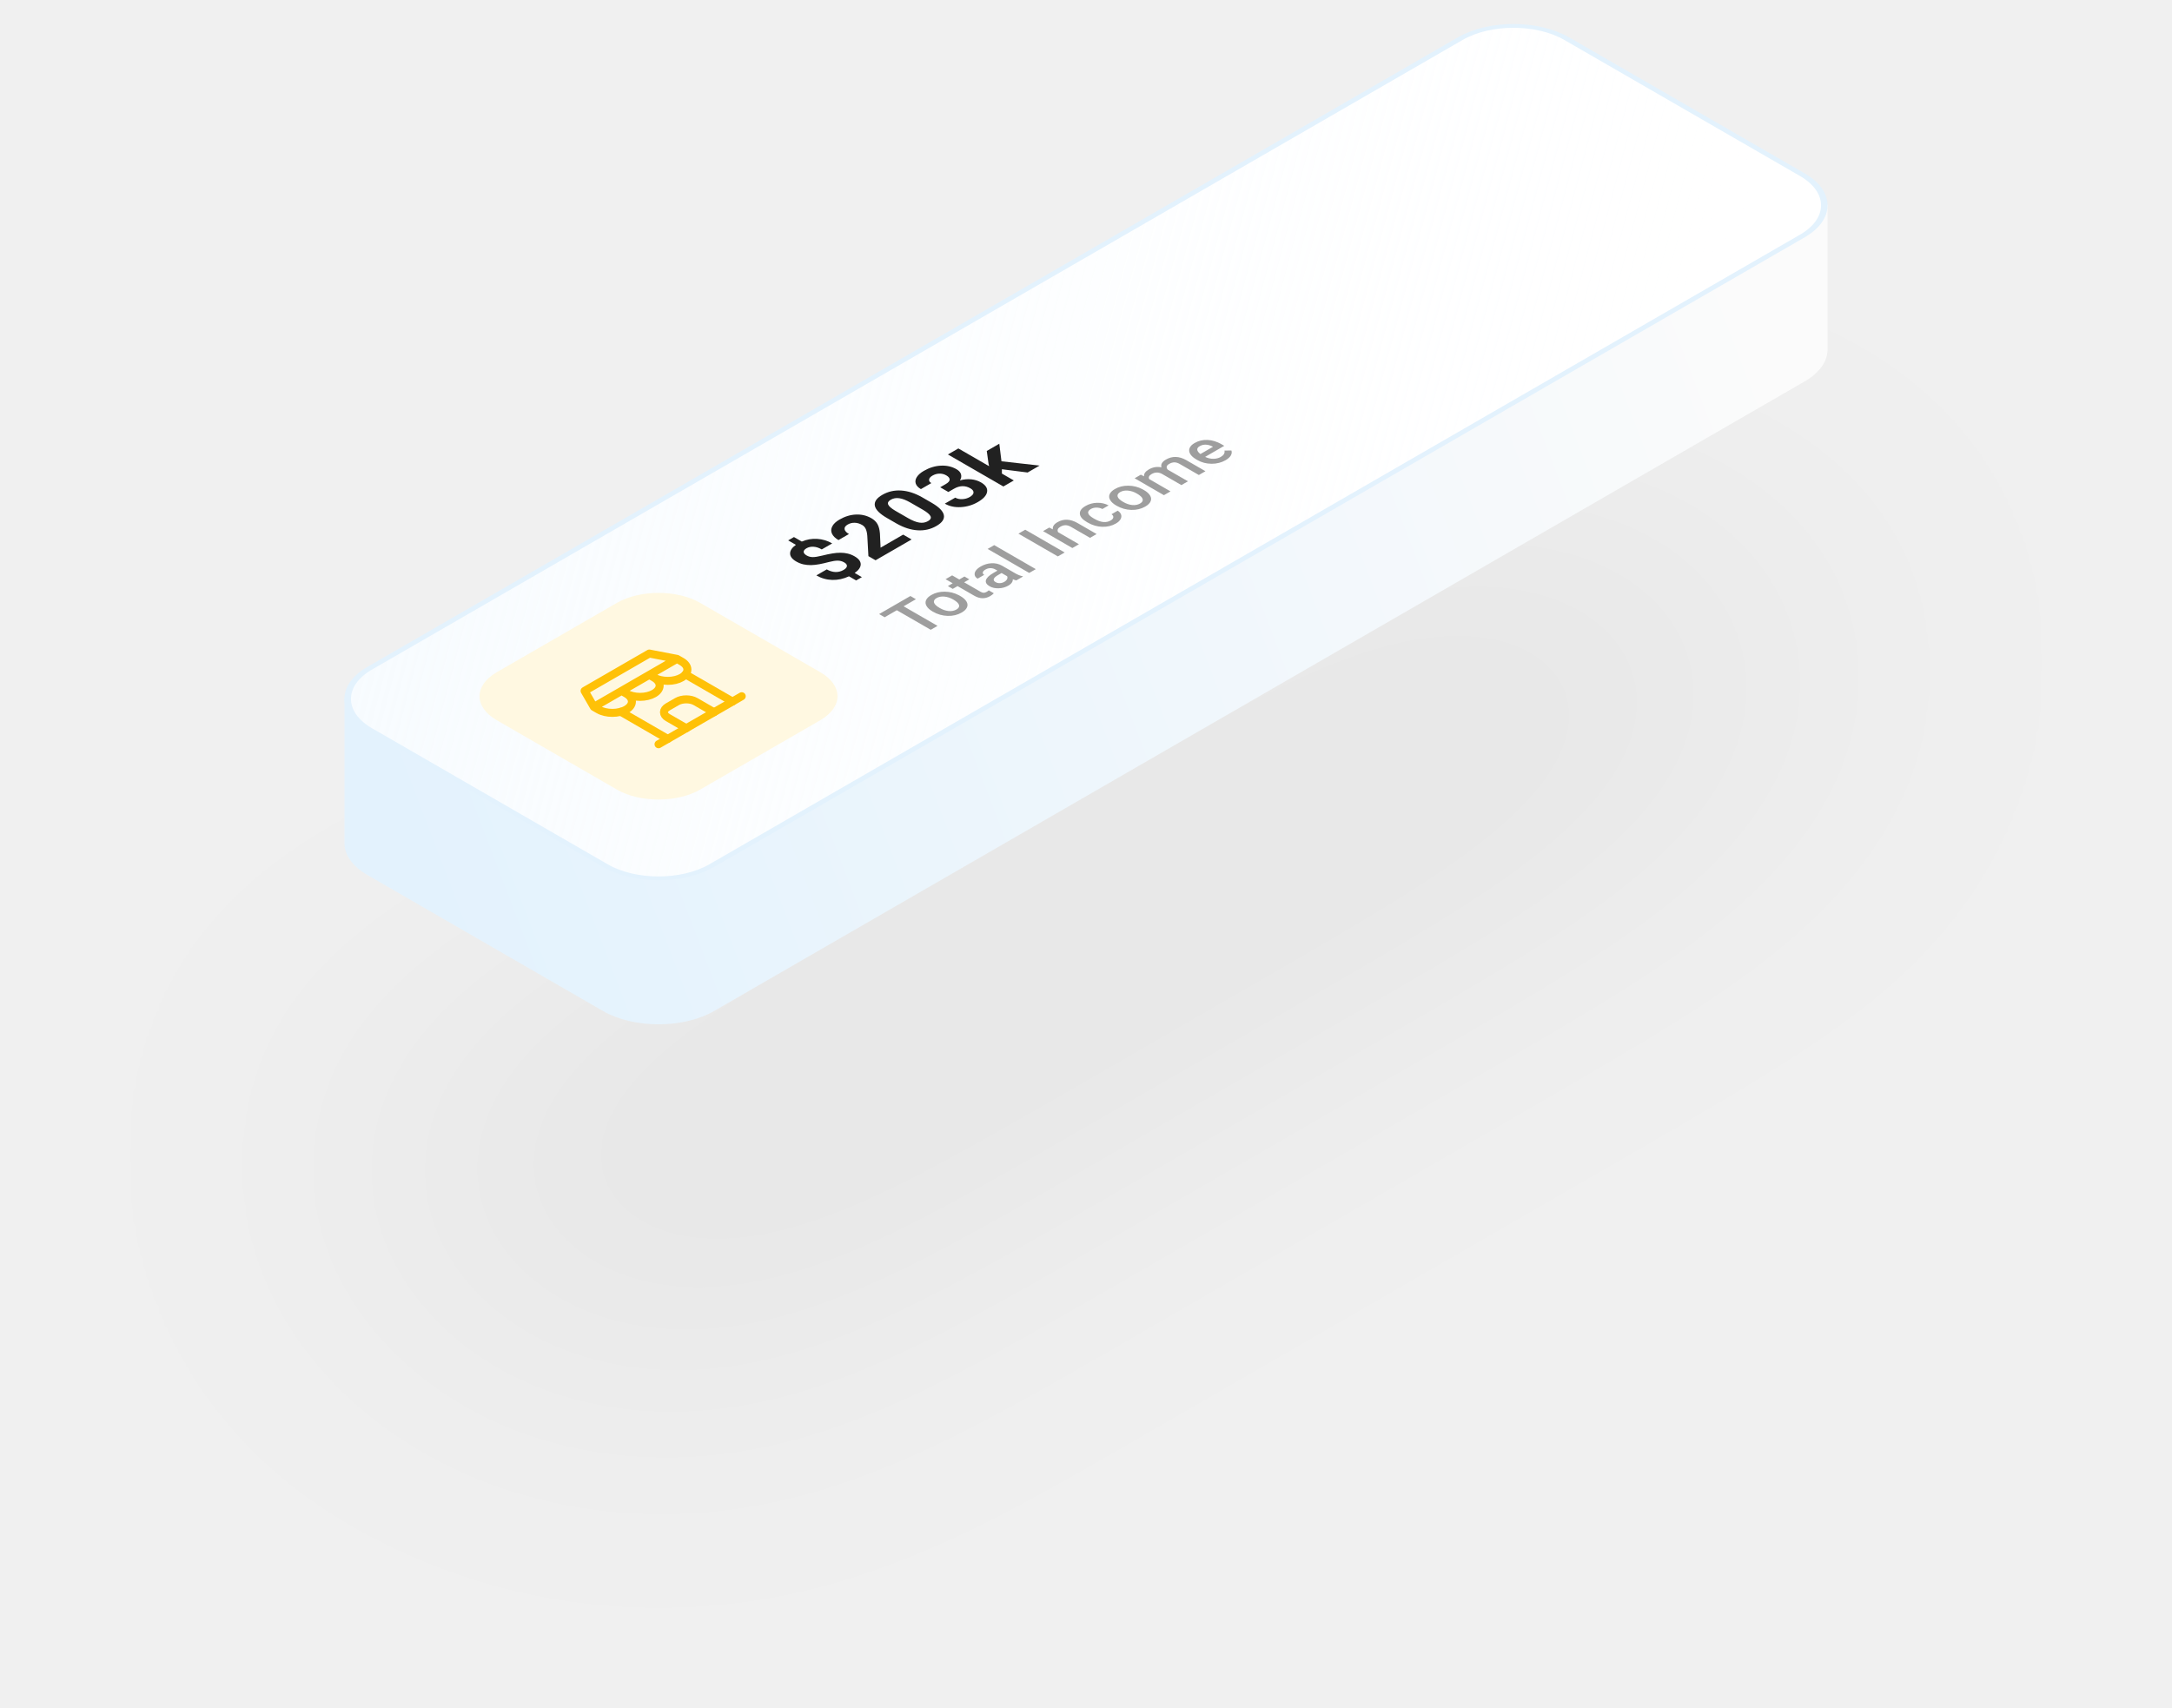
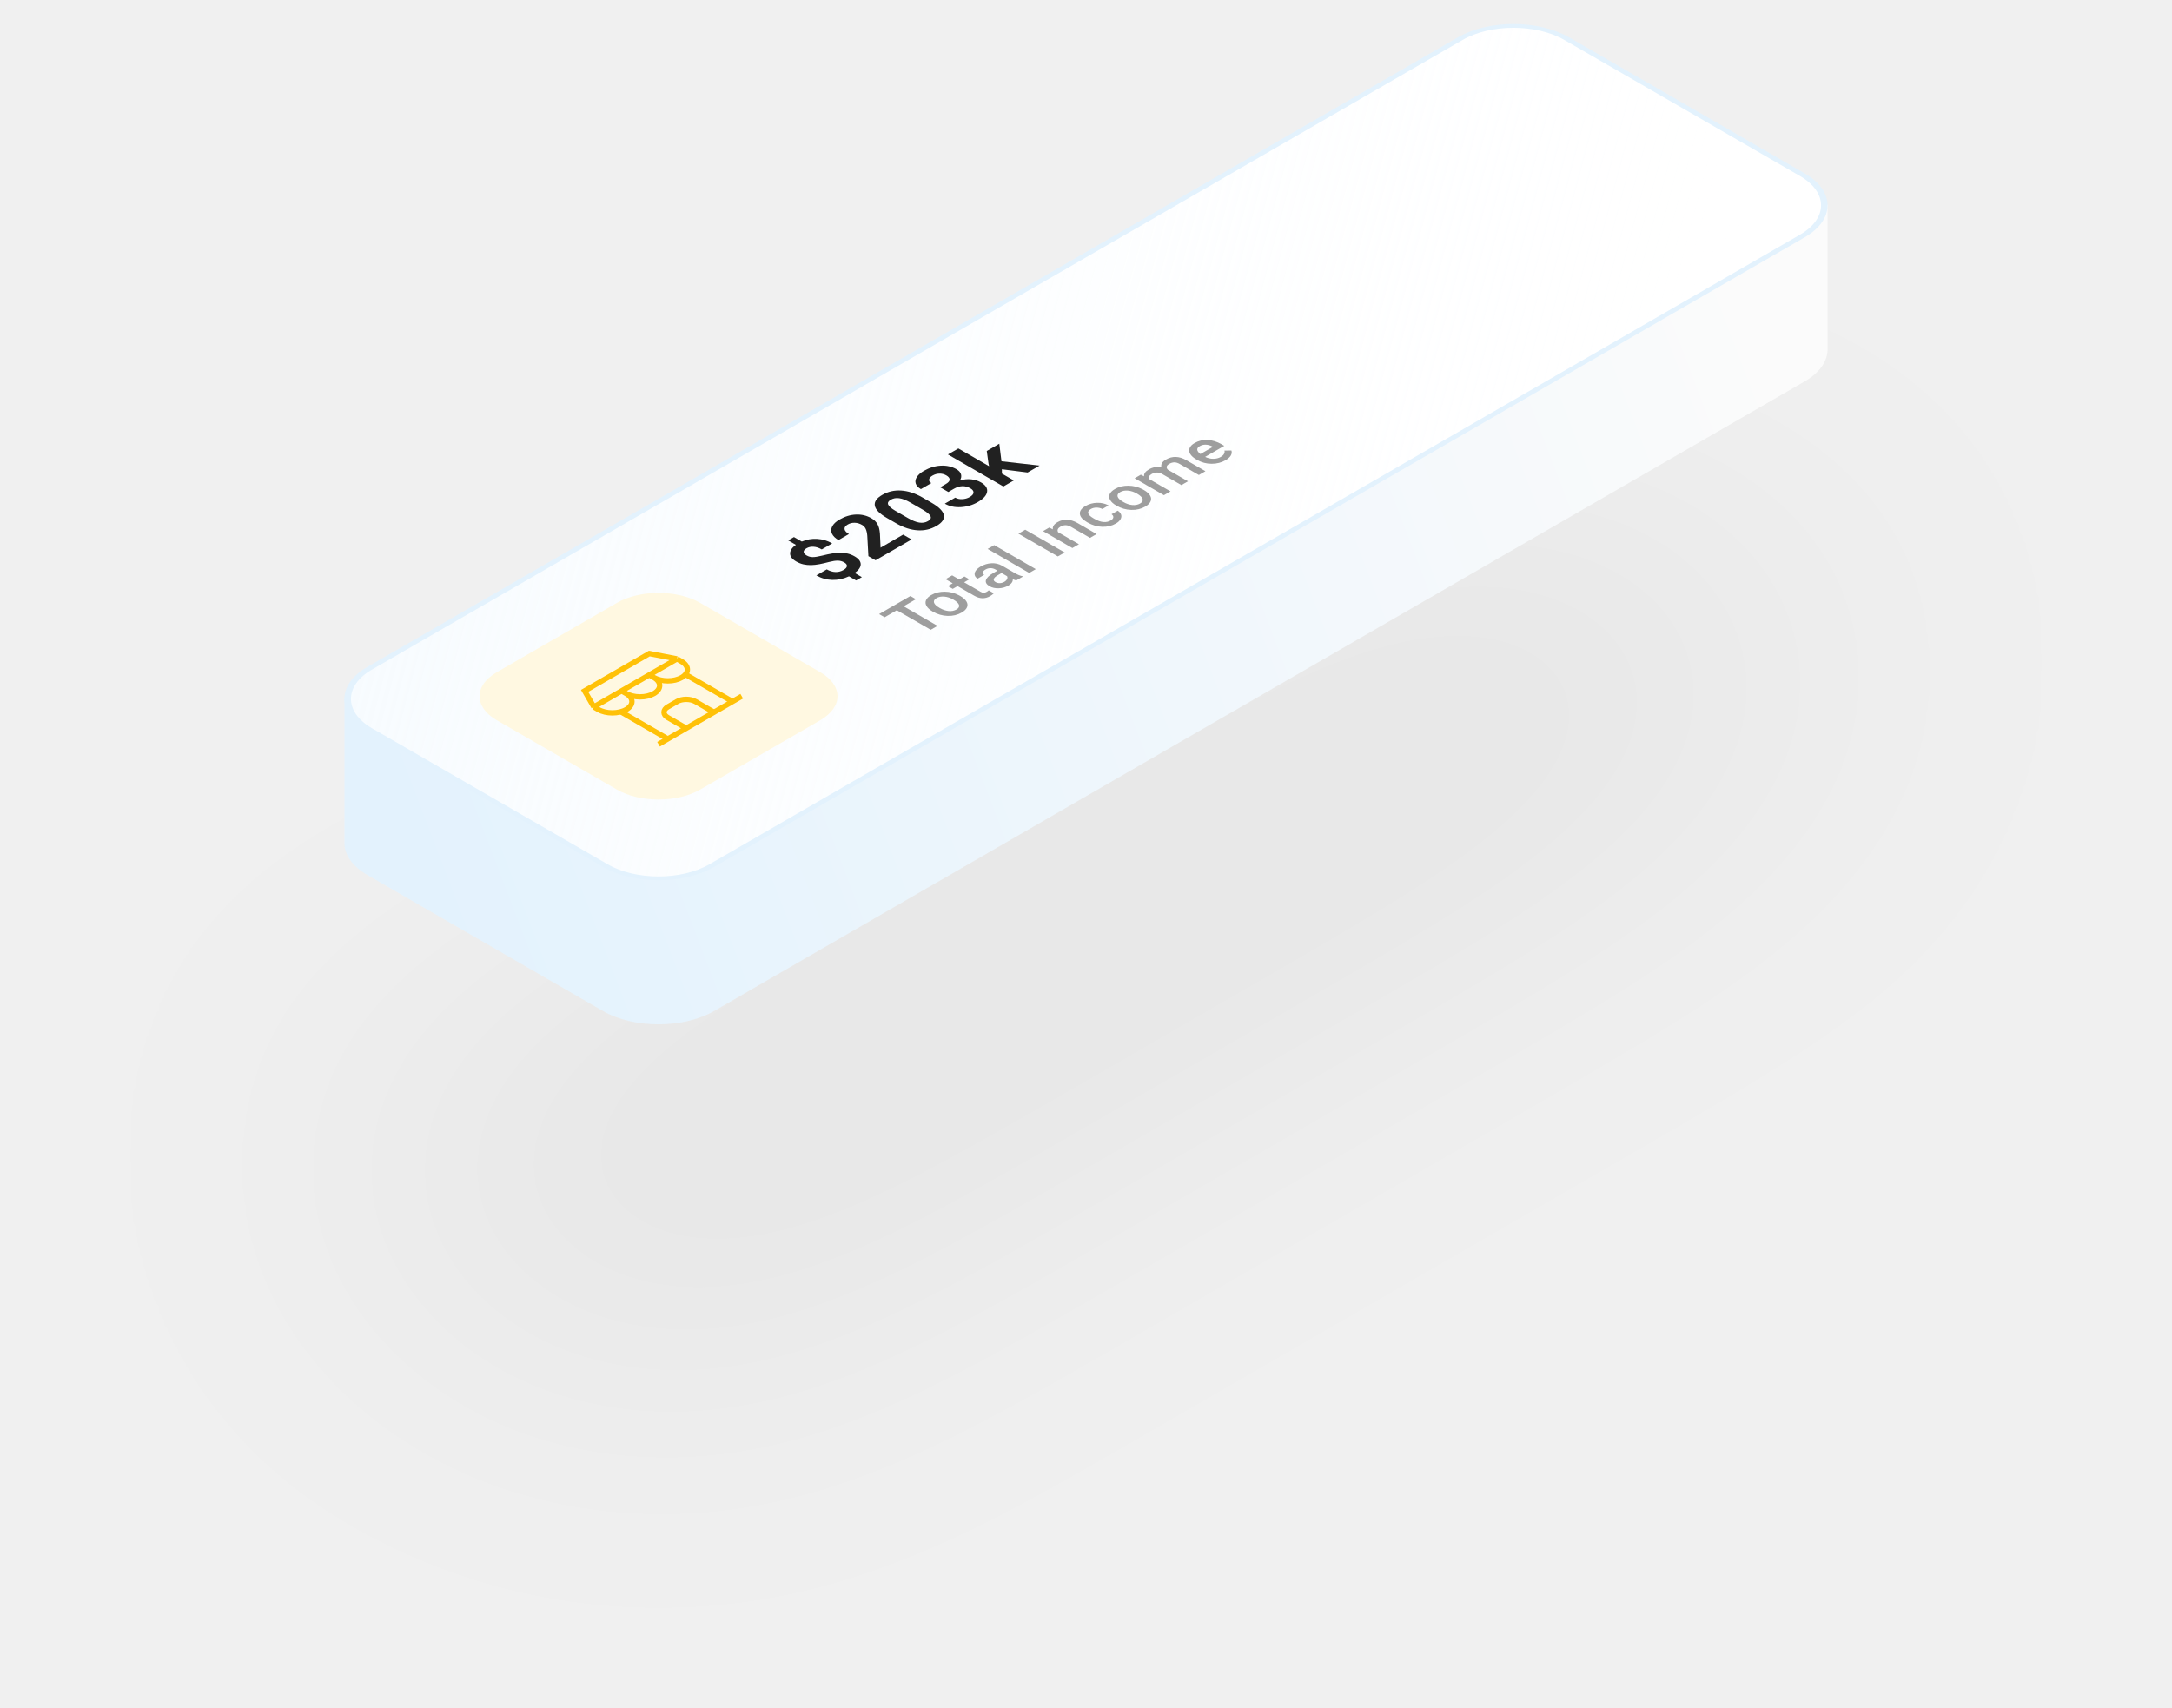
<svg xmlns="http://www.w3.org/2000/svg" width="407" height="320" viewBox="0 0 407 320" fill="none">
  <g filter="url(#filter0_d)">
    <path d="M84.999 142.641L64.549 130.834V157.67C64.537 157.868 64.537 158.065 64.549 158.262V158.276C64.678 160.343 66.111 162.388 68.844 163.966L113.006 189.461C118.746 192.775 128.052 192.774 133.791 189.461L338.155 71.48C341.16 69.745 342.592 67.446 342.451 65.173V38.317L321.975 50.139L293.993 33.986C288.254 30.672 278.948 30.672 273.209 33.986L84.999 142.641Z" fill="url(#paint0_linear)" />
  </g>
  <rect x="0.866" width="258.975" height="73.993" rx="11.5" transform="matrix(0.866041 -0.499972 0.866041 0.499972 58.568 131.399)" fill="white" />
  <rect x="0.866" width="258.975" height="73.993" rx="11.5" transform="matrix(0.866041 -0.499972 0.866041 0.499972 58.568 131.399)" fill="url(#paint1_linear)" />
  <rect x="0.866" width="258.975" height="73.993" rx="11.5" transform="matrix(0.866041 -0.499972 0.866041 0.499972 58.568 131.399)" stroke="#E3F2FD" />
  <path d="M171.63 112.285L169.326 113.615L175.679 117.283L174.405 118.018L168.052 114.351L165.769 115.669L164.733 115.071L170.594 111.688L171.63 112.285ZM174.755 114.588C174.218 114.277 173.84 113.937 173.624 113.566C173.404 113.193 173.372 112.828 173.527 112.473C173.68 112.115 174.006 111.792 174.507 111.503C175.248 111.075 176.087 110.866 177.024 110.876C177.964 110.884 178.847 111.105 179.673 111.538L179.967 111.702C180.508 112.015 180.887 112.355 181.104 112.722C181.323 113.087 181.356 113.449 181.2 113.809C181.048 114.166 180.718 114.491 180.211 114.784C179.436 115.231 178.558 115.441 177.577 115.414C176.596 115.383 175.676 115.119 174.816 114.623L174.755 114.588ZM176.095 113.938C176.66 114.264 177.22 114.452 177.775 114.503C178.326 114.552 178.81 114.456 179.226 114.216C179.642 113.976 179.803 113.695 179.708 113.375C179.617 113.053 179.258 112.711 178.632 112.35C178.078 112.03 177.518 111.845 176.953 111.796C176.391 111.745 175.906 111.838 175.496 112.074C175.094 112.307 174.935 112.584 175.019 112.906C175.101 113.227 175.459 113.57 176.095 113.938ZM178.419 107.821L179.754 108.591L180.723 108.032L181.636 108.559L180.667 109.119L183.732 110.888C183.942 111.009 184.135 111.074 184.311 111.081C184.487 111.085 184.681 111.026 184.894 110.903C185.036 110.821 185.163 110.728 185.275 110.624L186.229 111.175C186.026 111.382 185.794 111.561 185.534 111.711C184.586 112.258 183.59 112.23 182.545 111.626L179.434 109.83L178.531 110.352L177.617 109.825L178.521 109.303L177.186 108.533L178.419 107.821ZM190.441 108.761C190.282 108.732 190.063 108.661 189.786 108.547C189.803 109.01 189.527 109.406 188.959 109.734C188.407 110.052 187.8 110.221 187.137 110.241C186.474 110.26 185.911 110.136 185.447 109.868C184.862 109.531 184.63 109.147 184.752 108.717C184.874 108.284 185.339 107.833 186.148 107.367L186.904 106.93L186.543 106.722C186.259 106.558 185.953 106.473 185.625 106.467C185.293 106.46 184.965 106.549 184.641 106.737C184.36 106.899 184.201 107.073 184.164 107.258C184.123 107.442 184.211 107.596 184.427 107.721L183.194 108.433C182.893 108.259 182.712 108.039 182.651 107.774C182.587 107.506 182.651 107.231 182.844 106.948C183.04 106.663 183.35 106.398 183.773 106.154C184.416 105.783 185.09 105.581 185.797 105.547C186.501 105.512 187.151 105.661 187.746 105.993L190.222 107.422C190.716 107.707 191.18 107.895 191.613 107.985L191.699 108.035L190.441 108.761ZM188.198 109.031C188.441 108.89 188.61 108.724 188.705 108.533C188.803 108.339 188.807 108.154 188.715 107.976L187.68 107.378L187.015 107.762C186.559 108.026 186.295 108.27 186.224 108.495C186.153 108.719 186.263 108.915 186.554 109.083C186.79 109.22 187.058 109.285 187.355 109.277C187.653 109.265 187.934 109.183 188.198 109.031ZM194.094 106.652L192.861 107.364L185.067 102.864L186.3 102.152L194.094 106.652ZM199.504 103.529L198.225 104.267L190.836 100.002L192.115 99.264L199.504 103.529ZM196.616 98.856L197.286 99.202C197.201 98.684 197.489 98.235 198.149 97.855C199.292 97.194 200.529 97.236 201.858 97.981L205.486 100.075L204.253 100.787L200.696 98.733C200.348 98.532 200.014 98.428 199.696 98.42C199.378 98.408 199.049 98.501 198.707 98.698C198.21 98.985 198.064 99.329 198.271 99.729L202.178 101.985L200.945 102.697L195.454 99.527L196.616 98.856ZM208.12 97.535C208.428 97.358 208.594 97.158 208.617 96.938C208.641 96.717 208.528 96.526 208.277 96.366L209.439 95.695C209.768 95.9 209.981 96.147 210.079 96.434C210.174 96.719 210.136 97.01 209.967 97.307C209.798 97.603 209.516 97.866 209.12 98.095C208.352 98.538 207.494 98.746 206.547 98.719C205.6 98.691 204.688 98.425 203.812 97.919L203.685 97.846C202.849 97.363 202.405 96.849 202.35 96.302C202.293 95.753 202.65 95.256 203.421 94.811C204.074 94.434 204.796 94.237 205.588 94.222C206.379 94.202 207.095 94.365 207.734 94.711L206.572 95.382C206.244 95.208 205.877 95.121 205.471 95.121C205.069 95.119 204.712 95.208 204.4 95.388C204.001 95.618 203.839 95.88 203.913 96.173C203.984 96.464 204.312 96.78 204.898 97.122L205.096 97.236C205.691 97.58 206.242 97.775 206.75 97.822C207.257 97.865 207.714 97.77 208.12 97.535ZM209.16 94.726C208.622 94.415 208.245 94.074 208.029 93.703C207.809 93.33 207.777 92.966 207.932 92.611C208.085 92.253 208.411 91.93 208.912 91.641C209.653 91.213 210.492 91.004 211.429 91.014C212.369 91.022 213.252 91.243 214.077 91.676L214.372 91.84C214.913 92.153 215.292 92.493 215.508 92.86C215.728 93.225 215.76 93.587 215.605 93.947C215.453 94.304 215.123 94.629 214.615 94.922C213.841 95.369 212.963 95.579 211.982 95.552C211.001 95.521 210.08 95.257 209.221 94.761L209.16 94.726ZM210.5 94.075C211.065 94.402 211.625 94.59 212.18 94.641C212.731 94.69 213.215 94.594 213.631 94.354C214.047 94.114 214.208 93.833 214.113 93.513C214.022 93.191 213.663 92.849 213.037 92.488C212.482 92.167 211.923 91.983 211.358 91.934C210.796 91.883 210.311 91.976 209.901 92.212C209.499 92.445 209.34 92.722 209.424 93.044C209.505 93.365 209.864 93.708 210.5 94.075ZM213.773 88.952L214.382 89.262C214.318 88.78 214.62 88.345 215.29 87.959C216.024 87.535 216.808 87.407 217.64 87.575C217.477 87.02 217.758 86.534 218.482 86.116C219.088 85.766 219.705 85.603 220.334 85.627C220.967 85.648 221.613 85.845 222.273 86.218L225.881 88.301L224.648 89.013L221.075 86.951C220.727 86.75 220.395 86.646 220.081 86.64C219.766 86.634 219.433 86.733 219.081 86.936C218.8 87.098 218.646 87.275 218.619 87.466C218.592 87.654 218.665 87.838 218.837 88.02L222.608 90.191L221.375 90.903L217.762 88.817C217.098 88.454 216.446 88.458 215.803 88.829C215.309 89.114 215.16 89.432 215.356 89.784L219.335 92.08L218.102 92.792L212.611 89.623L213.773 88.952ZM229.666 86.233C228.885 86.684 228.005 86.909 227.027 86.907C226.05 86.901 225.152 86.662 224.333 86.189L224.181 86.101C223.633 85.785 223.249 85.442 223.029 85.073C222.809 84.7 222.77 84.334 222.912 83.974C223.054 83.615 223.36 83.3 223.831 83.028C224.578 82.597 225.394 82.401 226.276 82.442C227.163 82.481 228.042 82.753 228.915 83.257L229.412 83.544L225.825 85.615C226.315 85.855 226.825 85.975 227.352 85.975C227.883 85.973 228.35 85.856 228.753 85.624C229.318 85.298 229.549 84.9 229.448 84.431L230.747 84.414C230.855 84.73 230.816 85.048 230.63 85.366C230.444 85.68 230.123 85.969 229.666 86.233ZM224.815 83.602C224.477 83.798 224.321 84.024 224.348 84.282C224.379 84.538 224.577 84.804 224.942 85.082L227.291 83.725L227.2 83.673C226.76 83.45 226.339 83.334 225.936 83.324C225.531 83.312 225.157 83.405 224.815 83.602Z" fill="#9E9E9E" />
  <path d="M158.194 105.388C157.824 105.175 157.427 105.065 157.003 105.06C156.579 105.05 156.029 105.133 155.353 105.31C154.676 105.487 154.069 105.627 153.533 105.728C152.991 105.827 152.475 105.883 151.983 105.896C151.491 105.904 151.013 105.857 150.549 105.756C150.089 105.651 149.638 105.472 149.196 105.217C148.433 104.776 148.052 104.275 148.052 103.713C148.052 103.15 148.415 102.612 149.141 102.1L147.693 101.264L148.776 100.639L150.244 101.486C151.155 101.09 152.114 100.922 153.12 100.982C154.121 101.04 155.062 101.322 155.941 101.83L153.986 102.959C153.445 102.646 152.928 102.478 152.436 102.455C151.945 102.426 151.512 102.52 151.137 102.736C150.767 102.95 150.587 103.176 150.596 103.416C150.601 103.653 150.788 103.878 151.158 104.092C151.5 104.289 151.875 104.391 152.281 104.396C152.687 104.401 153.266 104.312 154.02 104.127C154.777 103.939 155.427 103.801 155.968 103.713C156.505 103.622 157.015 103.577 157.497 103.58C157.975 103.58 158.433 103.633 158.871 103.74C159.304 103.844 159.726 104.015 160.136 104.252C160.903 104.694 161.286 105.192 161.286 105.744C161.286 106.296 160.91 106.839 160.156 107.373L161.503 108.15L160.427 108.771L159.087 107.998C158.063 108.474 157.019 108.699 155.955 108.673C154.89 108.642 153.896 108.36 152.971 107.826L154.926 106.697C155.463 107.007 156.002 107.172 156.543 107.193C157.085 107.209 157.594 107.078 158.072 106.802C158.469 106.573 158.679 106.332 158.702 106.08C158.72 105.825 158.551 105.594 158.194 105.388ZM170.82 101.092L164.067 104.99L162.727 104.217L162.518 100.416C162.477 99.887 162.382 99.46 162.234 99.135C162.089 98.807 161.857 98.55 161.537 98.365C161.099 98.113 160.646 97.979 160.177 97.963C159.703 97.945 159.261 98.054 158.851 98.291C158.409 98.546 158.212 98.837 158.262 99.162C158.312 99.483 158.584 99.786 159.081 100.072L157.118 101.205C156.519 100.859 156.113 100.46 155.901 100.01C155.693 99.557 155.711 99.098 155.955 98.635C156.194 98.169 156.645 97.744 157.308 97.362C158.323 96.776 159.353 96.462 160.4 96.42C161.451 96.376 162.421 96.61 163.309 97.123C163.796 97.404 164.166 97.764 164.419 98.201C164.672 98.639 164.827 99.229 164.886 99.971L165.008 102.627L169.243 100.182L170.82 101.092ZM174.581 94.217C175.944 95.004 176.704 95.768 176.862 96.51C177.019 97.252 176.555 97.937 175.468 98.564C174.394 99.184 173.219 99.454 171.943 99.373C170.666 99.292 169.36 98.874 168.025 98.119L166.212 97.072C164.836 96.278 164.076 95.511 163.932 94.772C163.792 94.03 164.259 93.349 165.332 92.729C166.406 92.109 167.581 91.84 168.857 91.92C170.129 91.999 171.433 92.415 172.768 93.17L174.581 94.217ZM170.637 94.198C169.82 93.726 169.114 93.449 168.519 93.366C167.924 93.277 167.389 93.37 166.916 93.643C166.455 93.909 166.293 94.208 166.428 94.541C166.564 94.869 167.001 95.255 167.741 95.698L170.136 97.08C170.939 97.544 171.645 97.826 172.254 97.928C172.863 98.024 173.409 97.933 173.891 97.654C174.369 97.378 174.527 97.071 174.365 96.733C174.202 96.394 173.74 96 172.978 95.549L170.637 94.198ZM176.178 91.311L177.22 90.71C177.716 90.423 177.96 90.139 177.951 89.858C177.942 89.577 177.732 89.318 177.322 89.081C176.925 88.852 176.496 88.742 176.036 88.753C175.58 88.76 175.145 88.884 174.73 89.124C174.356 89.34 174.146 89.581 174.101 89.846C174.051 90.109 174.191 90.336 174.52 90.526L172.565 91.655C172.051 91.358 171.728 91.013 171.598 90.62C171.467 90.221 171.534 89.812 171.801 89.393C172.071 88.971 172.506 88.587 173.106 88.241C174.148 87.639 175.215 87.313 176.307 87.26C177.394 87.206 178.375 87.431 179.25 87.936C179.701 88.197 179.978 88.516 180.082 88.893C180.186 89.271 180.116 89.647 179.872 90.022C180.626 89.816 181.336 89.75 182.004 89.823C182.676 89.893 183.282 90.085 183.824 90.397C184.699 90.902 185.08 91.492 184.967 92.166C184.859 92.838 184.279 93.478 183.228 94.084C182.245 94.652 181.18 94.967 180.035 95.03C178.894 95.09 177.897 94.873 177.044 94.381L179 93.252C179.369 93.466 179.809 93.561 180.319 93.537C180.833 93.511 181.293 93.381 181.699 93.147C182.164 92.879 182.405 92.599 182.423 92.307C182.441 92.01 182.247 91.745 181.841 91.51C180.858 90.943 179.825 90.971 178.742 91.596L177.707 92.194L176.178 91.311ZM187.741 87.932V88.745L189.974 90.034L188.019 91.163L177.626 85.163L179.581 84.034L185.339 87.358L185.231 86.858L184.906 84.507L187.254 83.151L187.66 86.44L194.805 87.245L192.559 88.542L187.741 87.932Z" fill="#212121" />
  <rect width="43.996" height="43.996" rx="9" transform="matrix(0.866041 -0.499972 0.866041 0.499972 85.2966 130.466)" fill="#FFF8E1" />
  <g clipPath="url(#clip0)">
-     <path d="M123.4 139.465L138.988 130.466" stroke="#FFC107" stroke-width="1.5" stroke-linecap="round" stroke-linejoin="round" />
-     <path d="M111.277 132.466L112.143 132.966C112.832 133.364 113.767 133.587 114.741 133.587C115.716 133.587 116.65 133.364 117.339 132.966C118.028 132.568 118.415 132.029 118.415 131.466C118.415 130.904 118.028 130.364 117.339 129.966M111.277 132.466L116.473 129.467L117.339 129.966M111.277 132.466L126.865 123.467M111.277 132.466L109.546 129.467L121.669 122.468L126.865 123.467M117.339 129.966C118.028 130.364 118.963 130.588 119.937 130.588C120.911 130.588 121.846 130.364 122.535 129.966C123.224 129.569 123.611 129.029 123.611 128.467C123.611 127.904 123.224 127.365 122.535 126.967M122.535 126.967L121.669 126.467M122.535 126.967C123.224 127.365 124.158 127.588 125.133 127.588C126.107 127.588 127.042 127.365 127.731 126.967C128.42 126.569 128.807 126.03 128.807 125.467C128.807 124.905 128.42 124.365 127.731 123.967L126.865 123.467" stroke="#FFC107" stroke-width="1.5" stroke-linecap="round" stroke-linejoin="round" />
-     <path d="M125.133 138.466L116.343 133.391" stroke="#FFC107" stroke-width="1.5" stroke-linecap="round" stroke-linejoin="round" />
-     <path d="M137.257 131.467L128.466 126.392" stroke="#FFC107" stroke-width="1.5" stroke-linecap="round" stroke-linejoin="round" />
-     <path d="M128.597 136.466L125.133 134.466C124.673 134.201 124.415 133.841 124.415 133.466C124.415 133.091 124.673 132.731 125.133 132.466L126.865 131.466C127.324 131.201 127.947 131.052 128.597 131.052C129.246 131.052 129.869 131.201 130.329 131.466L133.793 133.466" stroke="#FFC107" stroke-width="1.5" stroke-linecap="round" stroke-linejoin="round" />
+     <path d="M123.4 139.465L138.988 130.466" stroke="#FFC107" strokeWidth="1.5" strokeLinecap="round" strokeLinejoin="round" />
+     <path d="M111.277 132.466L112.143 132.966C112.832 133.364 113.767 133.587 114.741 133.587C115.716 133.587 116.65 133.364 117.339 132.966C118.028 132.568 118.415 132.029 118.415 131.466C118.415 130.904 118.028 130.364 117.339 129.966M111.277 132.466L116.473 129.467L117.339 129.966M111.277 132.466L126.865 123.467M111.277 132.466L109.546 129.467L121.669 122.468L126.865 123.467M117.339 129.966C118.028 130.364 118.963 130.588 119.937 130.588C120.911 130.588 121.846 130.364 122.535 129.966C123.224 129.569 123.611 129.029 123.611 128.467C123.611 127.904 123.224 127.365 122.535 126.967M122.535 126.967L121.669 126.467M122.535 126.967C123.224 127.365 124.158 127.588 125.133 127.588C126.107 127.588 127.042 127.365 127.731 126.967C128.42 126.569 128.807 126.03 128.807 125.467C128.807 124.905 128.42 124.365 127.731 123.967L126.865 123.467" stroke="#FFC107" strokeWidth="1.5" strokeLinecap="round" strokeLinejoin="round" />
+     <path d="M125.133 138.466L116.343 133.391" stroke="#FFC107" strokeWidth="1.5" strokeLinecap="round" strokeLinejoin="round" />
+     <path d="M137.257 131.467L128.466 126.392" stroke="#FFC107" strokeWidth="1.5" strokeLinecap="round" strokeLinejoin="round" />
+     <path d="M128.597 136.466L125.133 134.466C124.673 134.201 124.415 133.841 124.415 133.466C124.415 133.091 124.673 132.731 125.133 132.466L126.865 131.466C127.324 131.201 127.947 131.052 128.597 131.052C129.246 131.052 129.869 131.201 130.329 131.466L133.793 133.466" stroke="#FFC107" strokeWidth="1.5" strokeLinecap="round" strokeLinejoin="round" />
  </g>
  <defs>
    <filter id="filter0_d" x="0.54" y="31.5" width="405.92" height="288.446" filterUnits="userSpaceOnUse" color-interpolation-filters="sRGB">
      <feFlood flood-opacity="0" result="BackgroundImageFix" />
      <feColorMatrix in="SourceAlpha" type="matrix" values="0 0 0 0 0 0 0 0 0 0 0 0 0 0 0 0 0 0 127 0" />
      <feOffset dy="64" />
      <feGaussianBlur stdDeviation="32" />
      <feColorMatrix type="matrix" values="0 0 0 0 0 0 0 0 0 0 0 0 0 0 0 0 0 0 0.05 0" />
      <feBlend mode="normal" in2="BackgroundImageFix" result="effect1_dropShadow" />
      <feBlend mode="normal" in="SourceGraphic" in2="effect1_dropShadow" result="shape" />
    </filter>
    <linearGradient id="paint0_linear" x1="333.319" y1="70.455" x2="79.005" y2="167.537" gradientUnits="userSpaceOnUse">
      <stop stop-color="#FBFBFB" />
      <stop offset="1" stop-color="#E3F2FD" />
    </linearGradient>
    <linearGradient id="paint1_linear" x1="-125.22" y1="-116.149" x2="93.906" y2="181.541" gradientUnits="userSpaceOnUse">
      <stop stop-color="#E3F2FD" />
      <stop offset="1" stop-color="white" stop-opacity="0" />
    </linearGradient>
    <clipPath id="clip0">
      <rect width="23.998" height="23.998" fill="white" transform="matrix(0.866041 -0.499972 0.866041 0.499972 102.617 130.466)" />
    </clipPath>
  </defs>
</svg>
